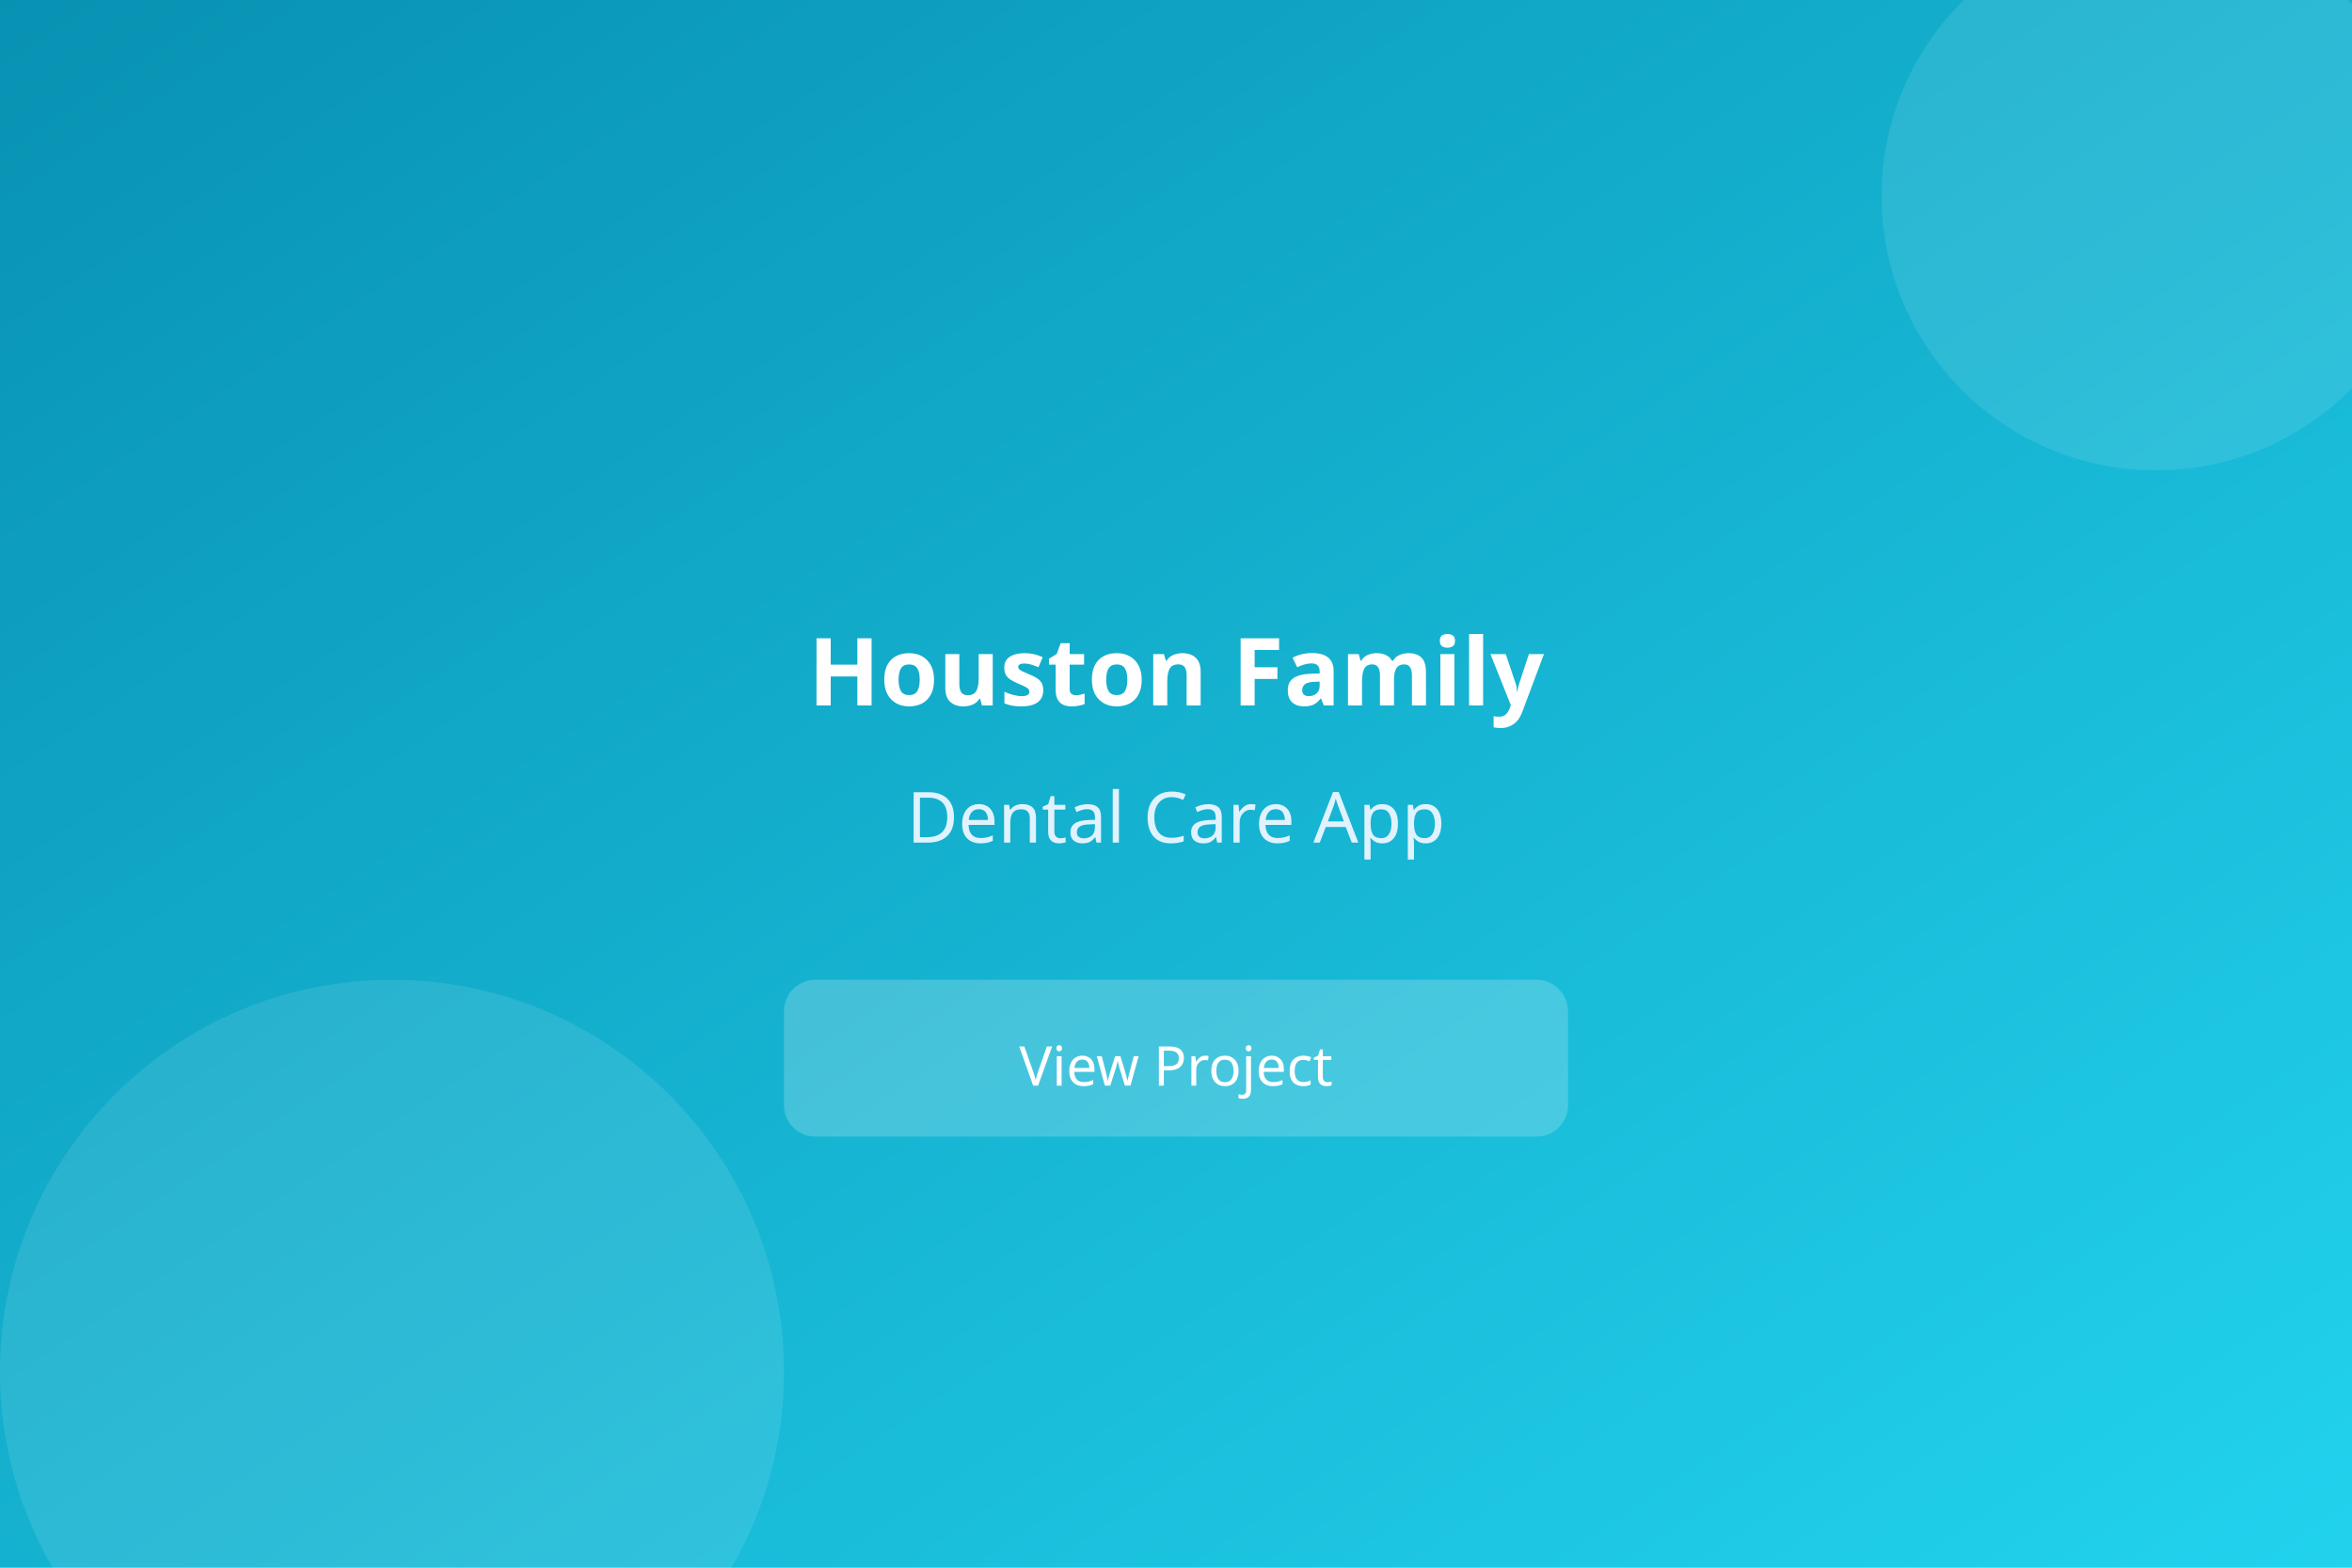
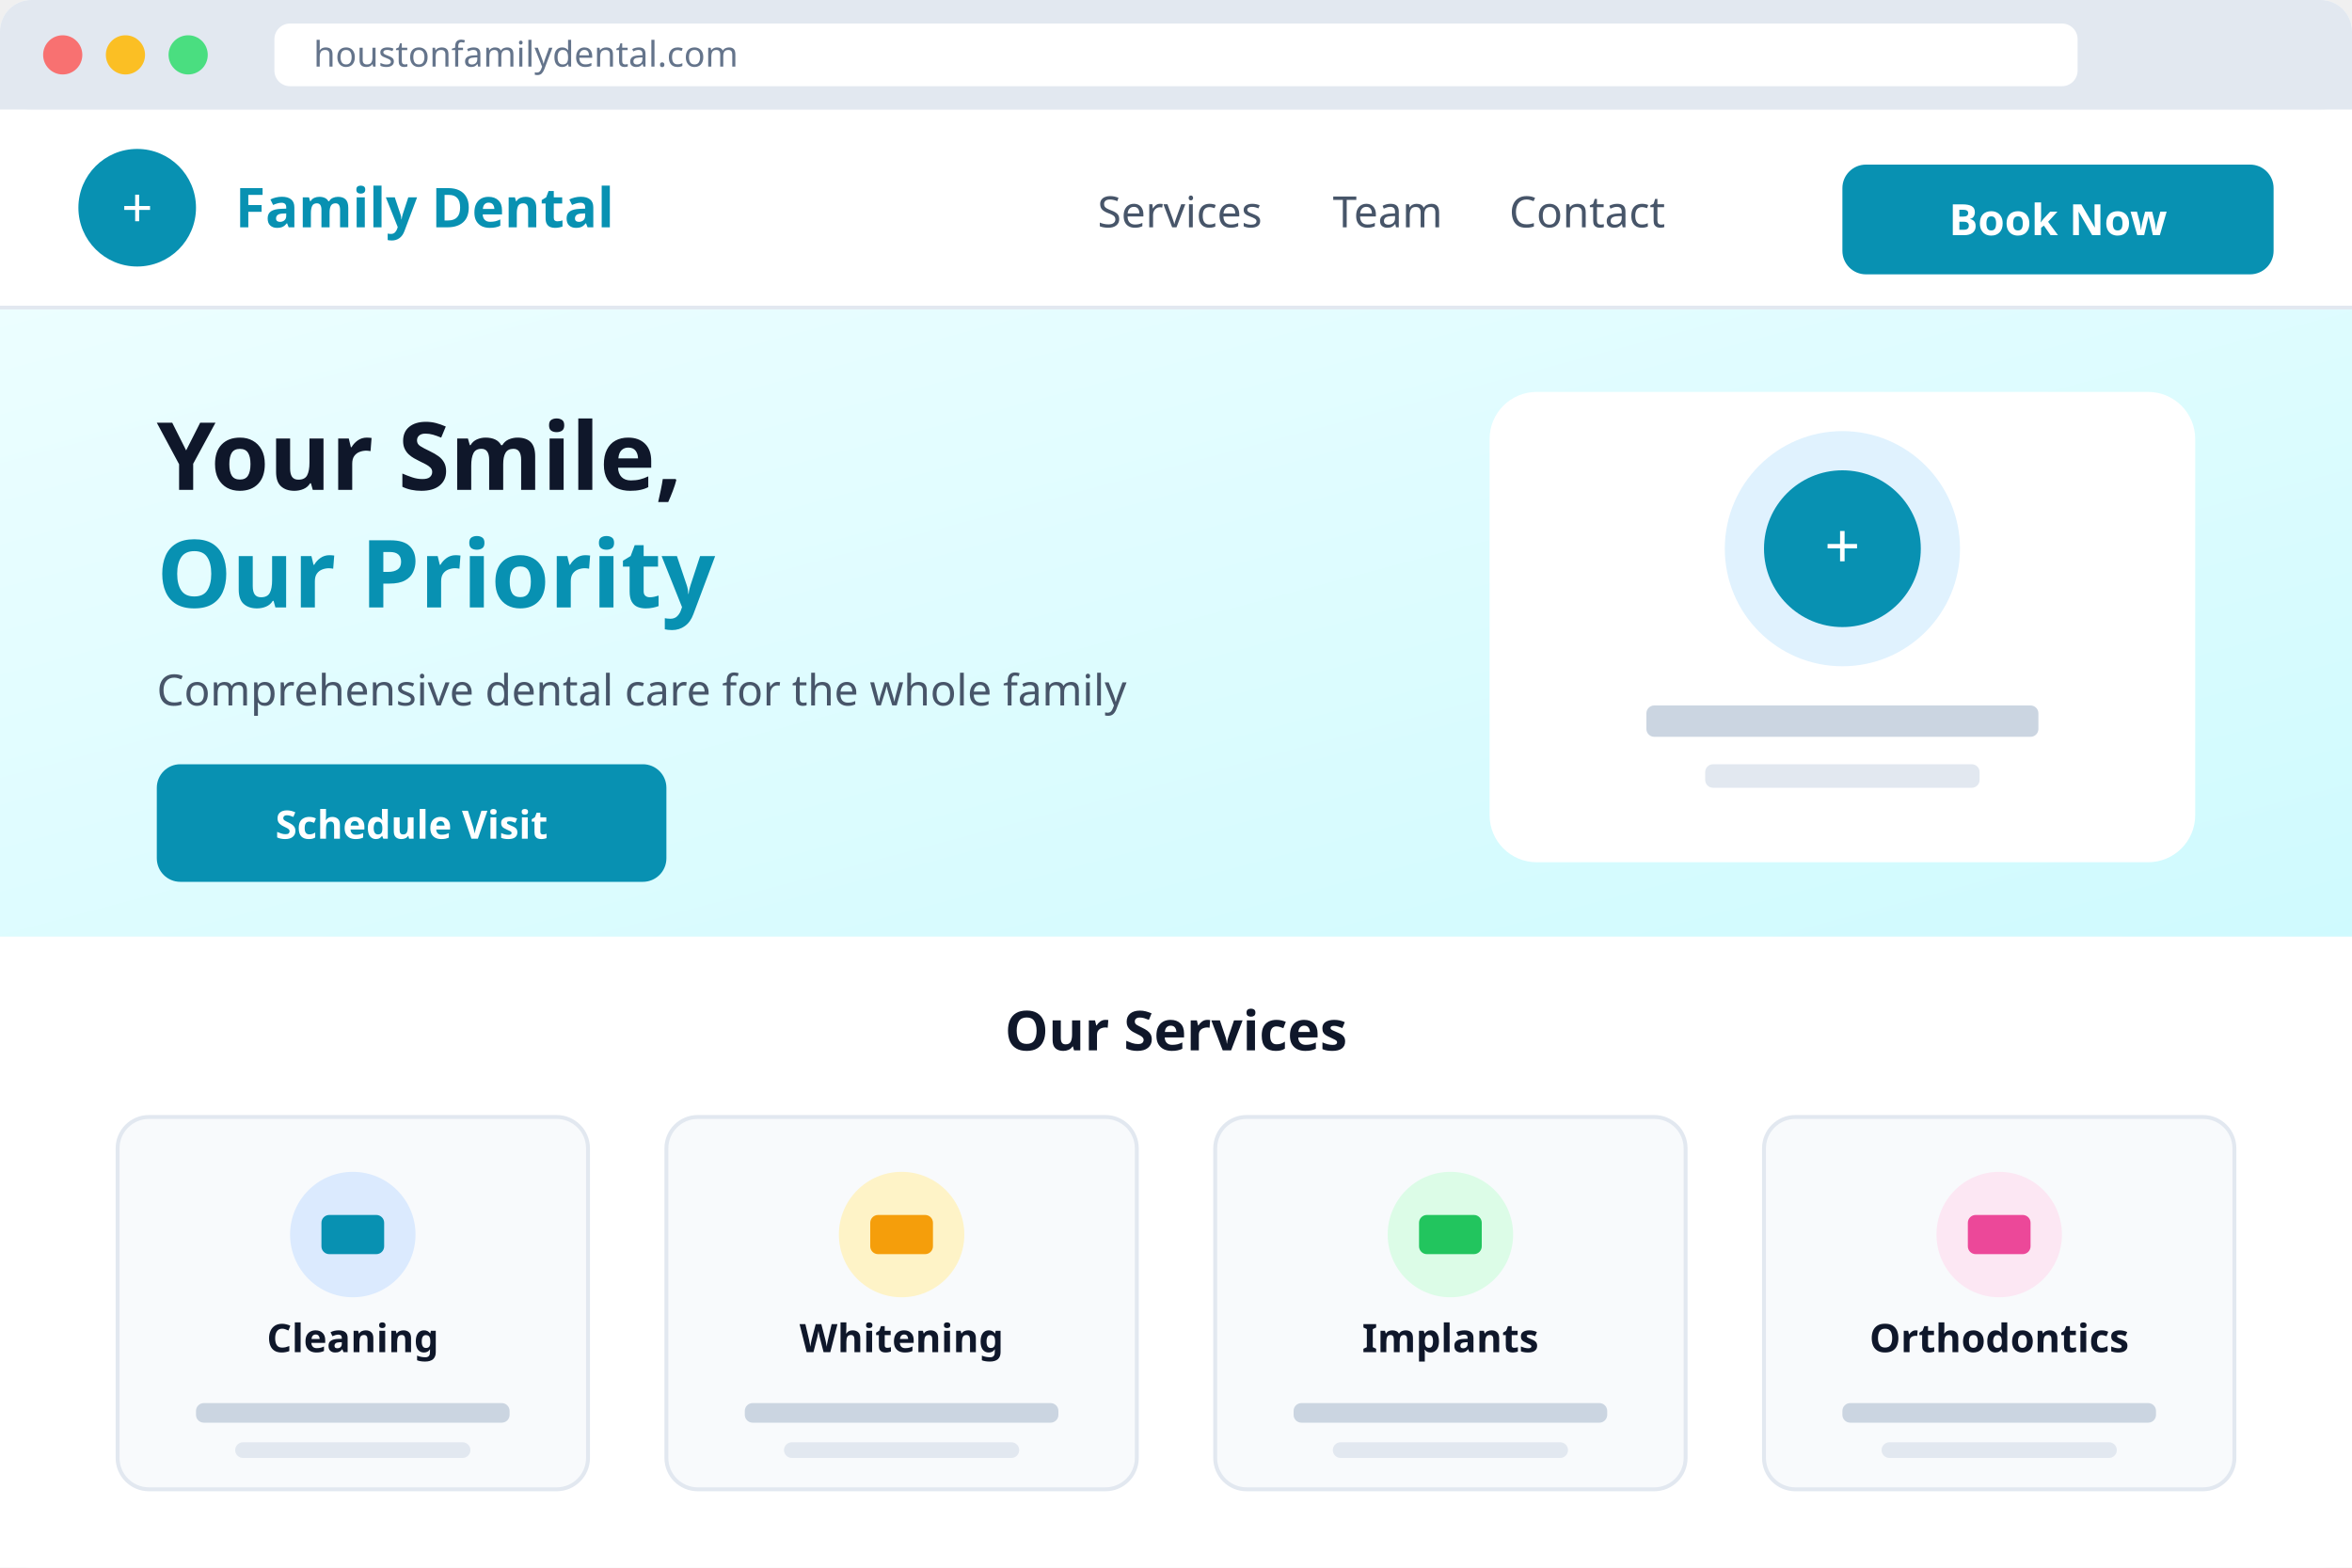
<svg xmlns="http://www.w3.org/2000/svg" width="600" height="400" viewBox="0 0 600 400">
+   <rect fill="#f8fafc" width="600" height="400" rx="8" />
+   <rect fill="#e2e8f0" x="0" y="0" width="600" height="28" rx="8" />
+   <rect fill="#e2e8f0" x="0" y="20" width="600" height="8" />
+   <circle fill="#f87171" cx="16" cy="14" r="5" />
+   <circle fill="#fbbf24" cx="32" cy="14" r="5" />
+   <circle fill="#4ade80" cx="48" cy="14" r="5" />
+   <rect fill="#ffffff" x="70" y="6" width="460" height="16" rx="4" />
+   <text x="80" y="17" font-family="system-ui, sans-serif" font-size="9" fill="#64748b">houstonfamilydental.com</text>
+   <rect fill="#ffffff" x="0" y="28" width="600" height="50" />
+   <rect fill="#e2e8f0" x="0" y="78" width="600" height="1" />
+   <circle fill="#0891b2" cx="35" cy="53" r="15" />
+   <text x="35" y="58" font-family="system-ui, sans-serif" font-size="14" fill="#ffffff" text-anchor="middle">+</text>
+   <text x="60" y="58" font-family="system-ui, sans-serif" font-size="14" font-weight="bold" fill="#0891b2">Family Dental</text>
+   <text x="280" y="58" font-family="system-ui, sans-serif" font-size="11" fill="#475569">Services</text>
+   <text x="340" y="58" font-family="system-ui, sans-serif" font-size="11" fill="#475569">Team</text>
+   <text x="385" y="58" font-family="system-ui, sans-serif" font-size="11" fill="#475569">Contact</text>
+   <rect fill="#0891b2" x="470" y="42" width="110" height="28" rx="6" />
+   <text x="525" y="60" font-family="system-ui, sans-serif" font-size="11" font-weight="600" fill="#ffffff" text-anchor="middle">Book Now</text>
  <defs>
-     <linearGradient id="bg2" x1="0%" y1="0%" x2="100%" y2="100%">
-       <stop offset="0%" style="stop-color:#0891b2" />
-       <stop offset="100%" style="stop-color:#22d3ee" />
+     <linearGradient id="dentalHero" x1="0%" y1="0%" x2="100%" y2="100%">
+       <stop offset="0%" style="stop-color:#ecfeff" />
+       <stop offset="100%" style="stop-color:#cffafe" />
    </linearGradient>
  </defs>
-   <rect fill="url(#bg2)" width="600" height="400" />
-   <g fill="#ffffff" opacity="0.1">
-     <circle cx="100" cy="350" r="100" />
-     <circle cx="550" cy="50" r="70" />
-   </g>
-   <text x="300" y="180" font-family="system-ui, sans-serif" font-size="24" font-weight="bold" fill="#ffffff" text-anchor="middle">Houston Family</text>
-   <text x="300" y="215" font-family="system-ui, sans-serif" font-size="18" fill="#e0f2fe" text-anchor="middle">Dental Care App</text>
-   <rect x="200" y="250" width="200" height="40" rx="8" fill="#ffffff" opacity="0.2" />
-   <text x="300" y="277" font-family="system-ui, sans-serif" font-size="14" fill="#ffffff" text-anchor="middle">View Project</text>
+   <rect fill="url(#dentalHero)" x="0" y="79" width="600" height="160" />
+   <text x="40" y="125" font-family="system-ui, sans-serif" font-size="24" font-weight="bold" fill="#0f172a">Your Smile,</text>
+   <text x="40" y="155" font-family="system-ui, sans-serif" font-size="24" font-weight="bold" fill="#0891b2">Our Priority</text>
+   <text x="40" y="180" font-family="system-ui, sans-serif" font-size="11" fill="#475569">Comprehensive dental care for the whole family</text>
+   <rect fill="#0891b2" x="40" y="195" width="130" height="30" rx="6" />
+   <text x="105" y="214" font-family="system-ui, sans-serif" font-size="10" font-weight="600" fill="#ffffff" text-anchor="middle">Schedule Visit</text>
+   <rect fill="#ffffff" x="380" y="100" width="180" height="120" rx="12" />
+   <circle fill="#e0f2fe" cx="470" cy="140" r="30" />
+   <circle fill="#0891b2" cx="470" cy="140" r="20" />
+   <text x="470" y="145" font-family="system-ui, sans-serif" font-size="16" fill="#ffffff" text-anchor="middle">+</text>
+   <rect fill="#cbd5e1" x="420" y="180" width="100" height="8" rx="2" />
+   <rect fill="#e2e8f0" x="435" y="195" width="70" height="6" rx="2" />
+   <rect fill="#ffffff" x="0" y="239" width="600" height="161" />
+   <text x="300" y="268" font-family="system-ui, sans-serif" font-size="14" font-weight="bold" fill="#0f172a" text-anchor="middle">Our Services</text>
+   <rect fill="#f8fafc" x="30" y="285" width="120" height="95" rx="8" stroke="#e2e8f0" />
+   <circle fill="#dbeafe" cx="90" cy="315" r="16" />
+   <rect fill="#0891b2" x="82" y="310" width="16" height="10" rx="2" />
+   <text x="90" y="345" font-family="system-ui, sans-serif" font-size="10" font-weight="600" fill="#0f172a" text-anchor="middle">Cleaning</text>
+   <rect fill="#cbd5e1" x="50" y="358" width="80" height="5" rx="2" />
+   <rect fill="#e2e8f0" x="60" y="368" width="60" height="4" rx="2" />
+   <rect fill="#f8fafc" x="170" y="285" width="120" height="95" rx="8" stroke="#e2e8f0" />
+   <circle fill="#fef3c7" cx="230" cy="315" r="16" />
+   <rect fill="#f59e0b" x="222" y="310" width="16" height="10" rx="2" />
+   <text x="230" y="345" font-family="system-ui, sans-serif" font-size="10" font-weight="600" fill="#0f172a" text-anchor="middle">Whitening</text>
+   <rect fill="#cbd5e1" x="190" y="358" width="80" height="5" rx="2" />
+   <rect fill="#e2e8f0" x="200" y="368" width="60" height="4" rx="2" />
+   <rect fill="#f8fafc" x="310" y="285" width="120" height="95" rx="8" stroke="#e2e8f0" />
+   <circle fill="#dcfce7" cx="370" cy="315" r="16" />
+   <rect fill="#22c55e" x="362" y="310" width="16" height="10" rx="2" />
+   <text x="370" y="345" font-family="system-ui, sans-serif" font-size="10" font-weight="600" fill="#0f172a" text-anchor="middle">Implants</text>
+   <rect fill="#cbd5e1" x="330" y="358" width="80" height="5" rx="2" />
+   <rect fill="#e2e8f0" x="340" y="368" width="60" height="4" rx="2" />
+   <rect fill="#f8fafc" x="450" y="285" width="120" height="95" rx="8" stroke="#e2e8f0" />
+   <circle fill="#fce7f3" cx="510" cy="315" r="16" />
+   <rect fill="#ec4899" x="502" y="310" width="16" height="10" rx="2" />
+   <text x="510" y="345" font-family="system-ui, sans-serif" font-size="10" font-weight="600" fill="#0f172a" text-anchor="middle">Orthodontics</text>
+   <rect fill="#cbd5e1" x="470" y="358" width="80" height="5" rx="2" />
+   <rect fill="#e2e8f0" x="480" y="368" width="60" height="4" rx="2" />
</svg>
